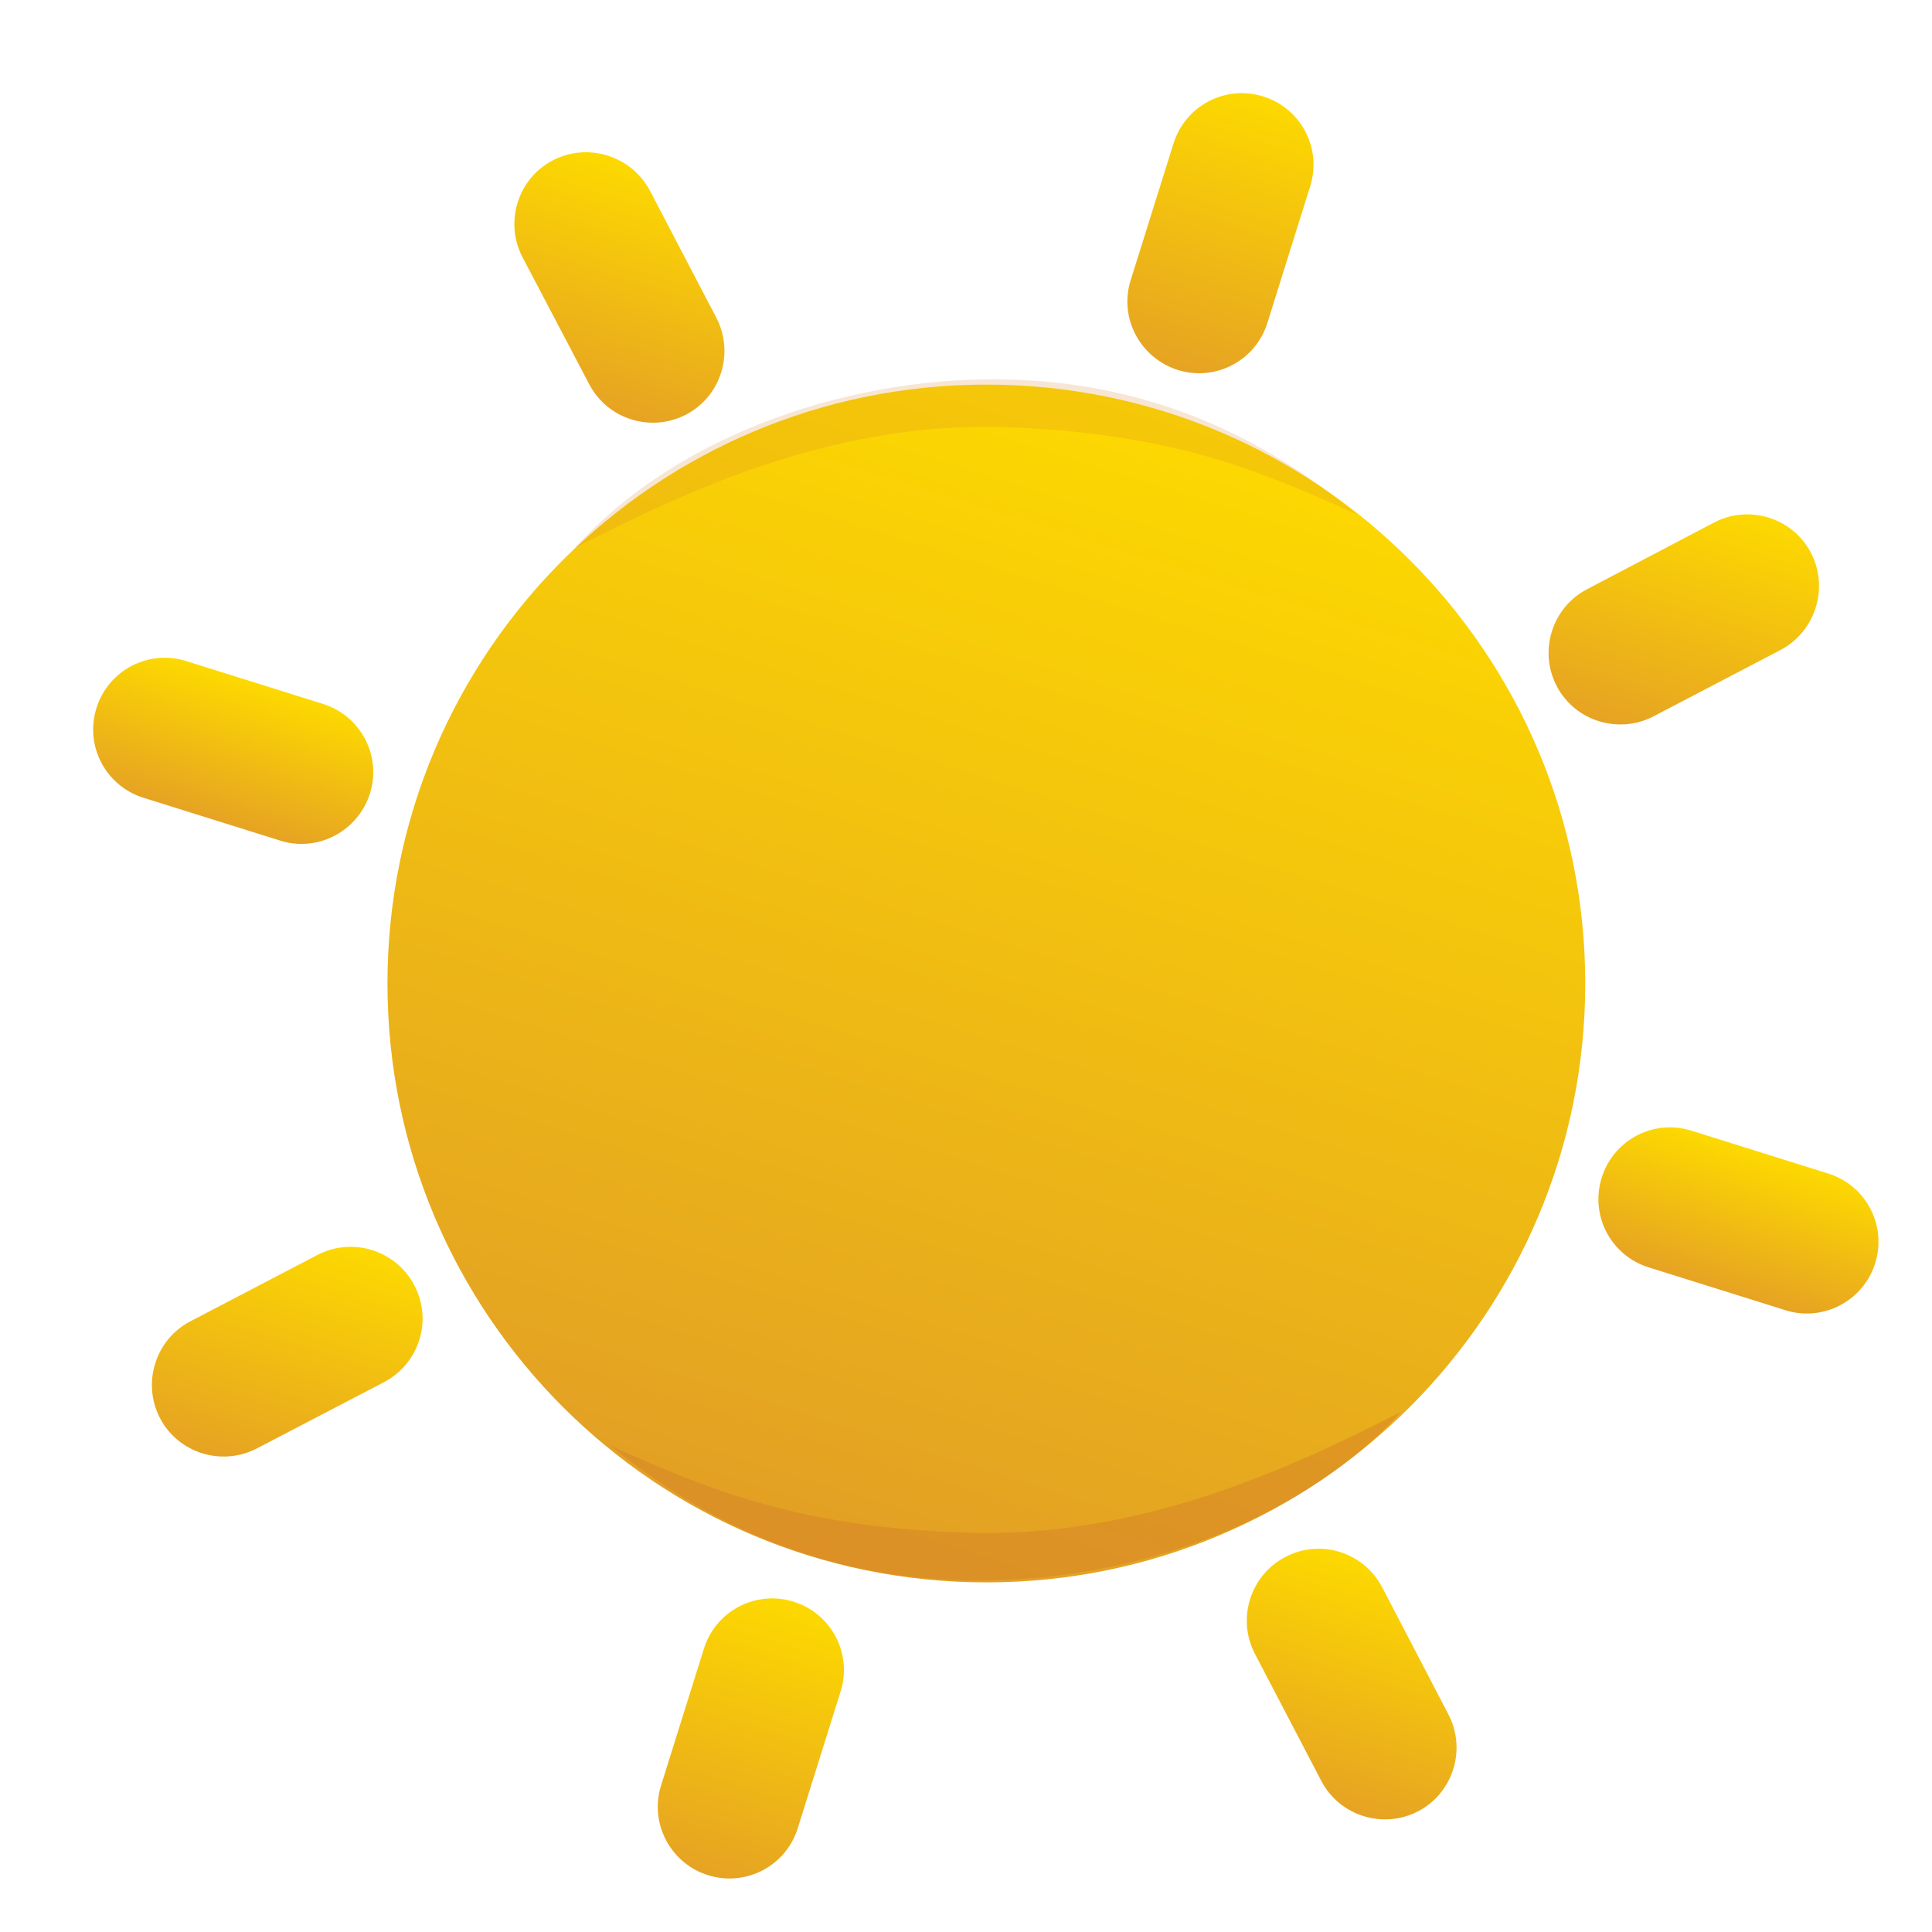
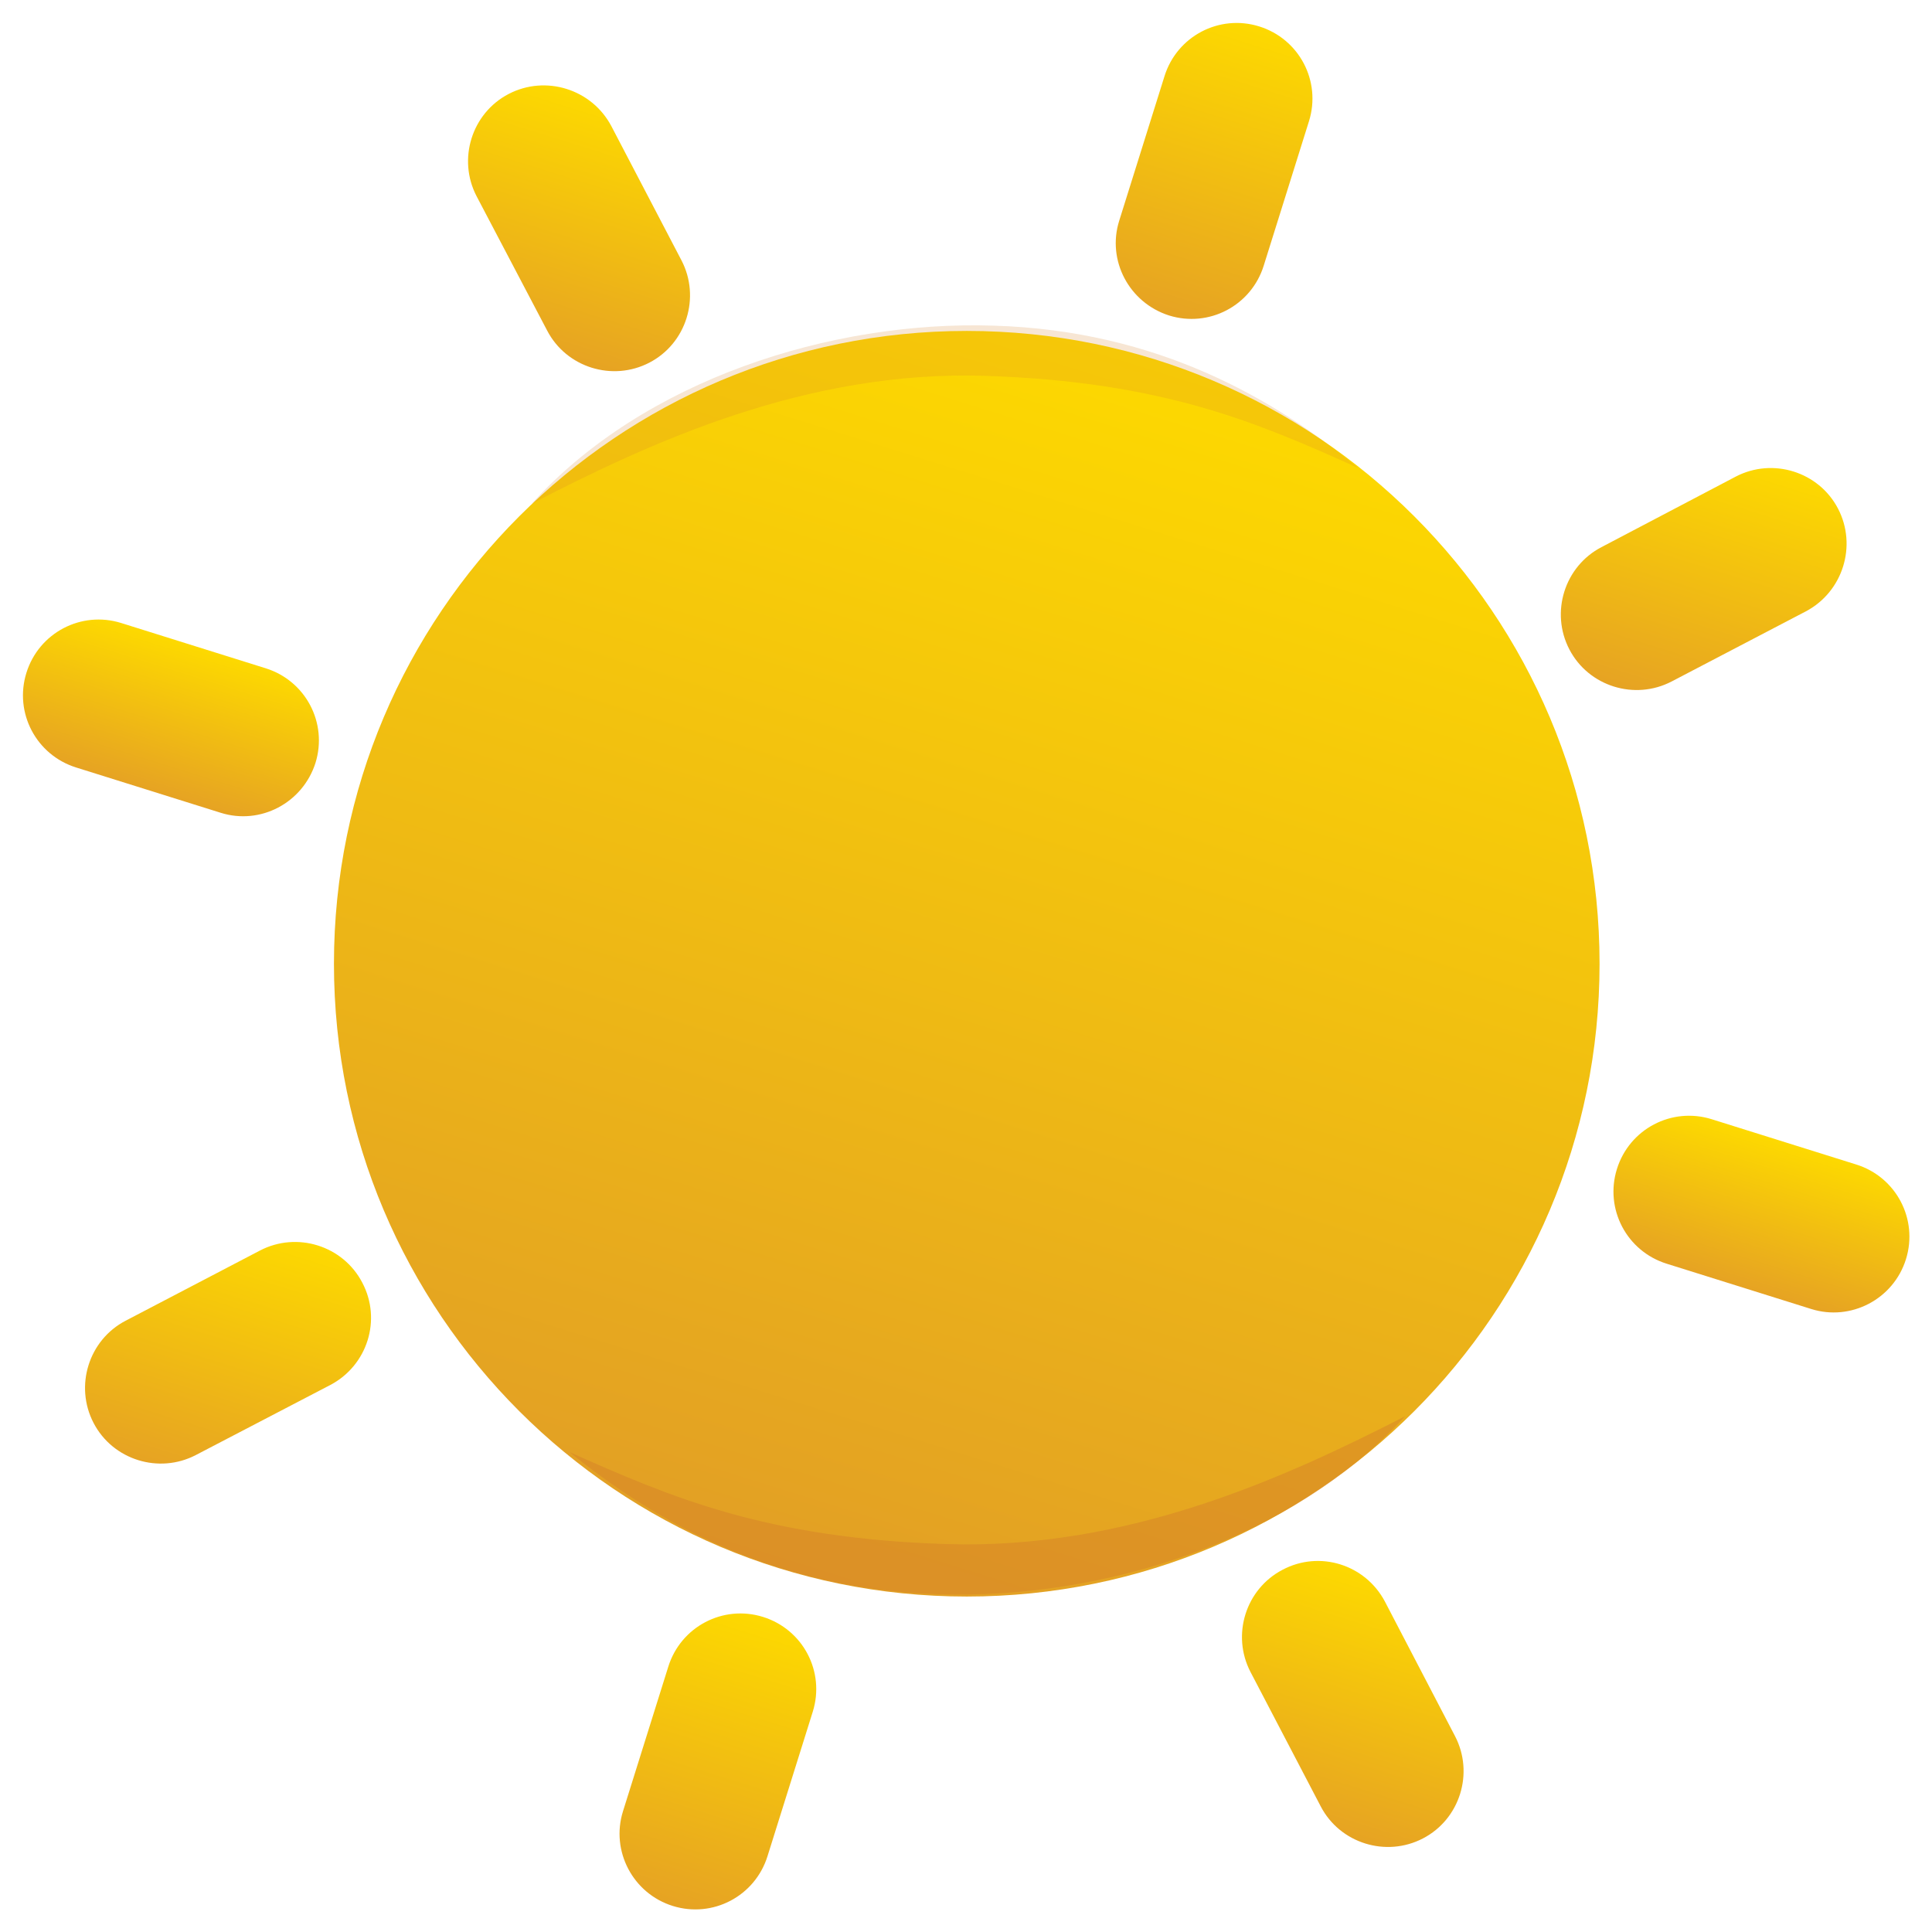
- <svg xmlns="http://www.w3.org/2000/svg" version="1.1" id="Layer_1" x="0px" y="0px" viewBox="-20 -20 541 541" style="enable-background:new 0 0 512 512;" xml:space="preserve">
+ <svg xmlns="http://www.w3.org/2000/svg" version="1.1" id="Layer_1" x="0px" y="0px" viewBox="0 0 512 512" style="enable-background:new 0 0 512 512;" xml:space="preserve">
  <style type="text/css">
	.st0{fill-rule:evenodd;clip-rule:evenodd;fill:url(#XMLID_2_);}
	.st1{fill-rule:evenodd;clip-rule:evenodd;fill:url(#XMLID_3_);}
	.st2{fill-rule:evenodd;clip-rule:evenodd;fill:url(#XMLID_4_);}
	.st3{fill-rule:evenodd;clip-rule:evenodd;fill:url(#XMLID_5_);}
	.st4{fill-rule:evenodd;clip-rule:evenodd;fill:url(#XMLID_6_);}
	.st5{fill-rule:evenodd;clip-rule:evenodd;fill:url(#XMLID_7_);}
	.st6{fill-rule:evenodd;clip-rule:evenodd;fill:url(#XMLID_8_);}
	.st7{fill-rule:evenodd;clip-rule:evenodd;fill:url(#XMLID_9_);}
	.st8{fill-rule:evenodd;clip-rule:evenodd;fill:url(#XMLID_10_);}
	.st9{opacity:0.5;fill:#D58128;}
	.st10{opacity:0.2;fill:#D58128;}
</style>
  <g id="XMLID_27_">
    <linearGradient id="XMLID_2_" gradientUnits="userSpaceOnUse" x1="261.034" y1="14.069" x2="261.034" y2="349.535" gradientTransform="matrix(0.9546 0.2978 -0.2978 0.9546 61.1308 4.1511)">
      <stop offset="0" style="stop-color:#FDD900" />
      <stop offset="1" style="stop-color:#E29F25" />
    </linearGradient>
    <circle id="XMLID_496_" class="st0" cx="256.2" cy="255.4" r="167.7" />
    <linearGradient id="XMLID_3_" gradientUnits="userSpaceOnUse" x1="417.153" y1="-7.999" x2="417.153" y2="60.525" gradientTransform="matrix(0.9546 0.2978 -0.2978 0.9546 61.1308 4.1511)">
      <stop offset="0" style="stop-color:#FDD900" />
      <stop offset="1" style="stop-color:#E6A323" />
    </linearGradient>
    <path id="XMLID_495_" class="st1" d="M487.1,134.8c-5.1-9.8-17.3-13.6-27.1-8.5L424.4,145c-9.8,5.1-13.6,17.3-8.5,27.1   c5.1,9.8,17.3,13.6,27.1,8.5l35.6-18.6C488.4,156.8,492.2,144.6,487.1,134.8z" />
    <linearGradient id="XMLID_4_" gradientUnits="userSpaceOnUse" x1="104.916" y1="304.238" x2="104.916" y2="372.762" gradientTransform="matrix(0.9546 0.2978 -0.2978 0.9546 61.1308 4.1511)">
      <stop offset="0" style="stop-color:#FDD900" />
      <stop offset="1" style="stop-color:#E6A323" />
    </linearGradient>
    <path id="XMLID_494_" class="st2" d="M96,339.9c-5.1-9.8-17.3-13.6-27.1-8.5l-35.6,18.6c-9.8,5.1-13.6,17.3-8.5,27.1   c5.1,9.8,17.3,13.6,27.1,8.5L87.6,367C97.4,361.8,101.2,349.7,96,339.9z" />
    <linearGradient id="XMLID_5_" gradientUnits="userSpaceOnUse" x1="481.814" y1="162.293" x2="481.814" y2="202.432" gradientTransform="matrix(0.9546 0.2978 -0.2978 0.9546 61.1308 4.1511)">
      <stop offset="0" style="stop-color:#FDD900" />
      <stop offset="1" style="stop-color:#E6A323" />
    </linearGradient>
    <path id="XMLID_492_" class="st3" d="M505.1,333.7c3.3-10.6-2.6-21.8-13.2-25.1l-38.3-12c-10.6-3.3-21.8,2.6-25.1,13.2   c-3.3,10.6,2.6,21.8,13.2,25.1l38.3,12C490.5,350.2,501.8,344.3,505.1,333.7z" />
    <linearGradient id="XMLID_6_" gradientUnits="userSpaceOnUse" x1="40.254" y1="162.331" x2="40.254" y2="202.47" gradientTransform="matrix(0.9546 0.2978 -0.2978 0.9546 61.1308 4.1511)">
      <stop offset="0" style="stop-color:#FDD900" />
      <stop offset="1" style="stop-color:#E6A323" />
    </linearGradient>
    <path id="XMLID_491_" class="st4" d="M83.6,202.2c3.3-10.6-2.6-21.8-13.2-25.1l-38.3-12c-10.6-3.3-21.8,2.6-25.1,13.2   c-3.3,10.6,2.6,21.8,13.2,25.1l38.3,12C69,218.7,80.2,212.8,83.6,202.2z" />
    <linearGradient id="XMLID_7_" gradientUnits="userSpaceOnUse" x1="104.916" y1="-7.999" x2="104.916" y2="60.525" gradientTransform="matrix(0.9546 0.2978 -0.2978 0.9546 61.1308 4.1511)">
      <stop offset="0" style="stop-color:#FDD900" />
      <stop offset="1" style="stop-color:#E6A323" />
    </linearGradient>
    <path id="XMLID_489_" class="st5" d="M134.8,24.9c-9.8,5.1-13.6,17.3-8.5,27.1L145,87.6c5.1,9.8,17.3,13.6,27.1,8.5   c9.8-5.1,13.6-17.3,8.5-27.1l-18.6-35.6C156.8,23.6,144.6,19.8,134.8,24.9z" />
    <linearGradient id="XMLID_8_" gradientUnits="userSpaceOnUse" x1="417.153" y1="304.238" x2="417.153" y2="372.762" gradientTransform="matrix(0.9546 0.2978 -0.2978 0.9546 61.1308 4.1511)">
      <stop offset="0" style="stop-color:#FDD900" />
      <stop offset="1" style="stop-color:#E6A323" />
    </linearGradient>
    <path id="XMLID_477_" class="st6" d="M339.9,416c-9.8,5.1-13.6,17.3-8.5,27.1l18.6,35.6c5.1,9.8,17.3,13.6,27.1,8.5   c9.8-5.1,13.6-17.3,8.5-27.1L367,424.4C361.8,414.6,349.7,410.8,339.9,416z" />
    <linearGradient id="XMLID_9_" gradientUnits="userSpaceOnUse" x1="261.053" y1="363.023" x2="261.053" y2="443.3" gradientTransform="matrix(0.9546 0.2978 -0.2978 0.9546 61.1308 4.1511)">
      <stop offset="0" style="stop-color:#FDD900" />
      <stop offset="1" style="stop-color:#E6A323" />
    </linearGradient>
    <path id="XMLID_475_" class="st7" d="M178.3,505.1c10.6,3.3,21.8-2.6,25.1-13.2l12-38.3c3.3-10.6-2.6-21.8-13.2-25.1   c-10.6-3.3-21.8,2.6-25.1,13.2l-12,38.3C161.8,490.5,167.7,501.8,178.3,505.1z" />
    <linearGradient id="XMLID_10_" gradientUnits="userSpaceOnUse" x1="261.015" y1="-78.537" x2="261.015" y2="1.74" gradientTransform="matrix(0.9546 0.2978 -0.2978 0.9546 61.1308 4.1511)">
      <stop offset="0" style="stop-color:#FDD900" />
      <stop offset="1" style="stop-color:#E6A323" />
    </linearGradient>
    <path id="XMLID_474_" class="st8" d="M309.8,83.6c10.6,3.3,21.8-2.6,25.1-13.2l12-38.3c3.3-10.6-2.6-21.8-13.2-25.1   s-21.8,2.6-25.1,13.2l-12,38.3C293.3,69,299.2,80.2,309.8,83.6z" />
    <path id="XMLID_470_" class="st9" d="M248.7,422.5c43.6,1.4,93.8-14.3,123.7-47.2c-31.8,16.3-73.6,35.4-121.5,33.9   c-47.9-1.5-73.3-12.5-100-24.4C173.1,402.8,204.5,421.1,248.7,422.5z" />
    <path id="XMLID_469_" class="st10" d="M263.3,86.3c-43.1-1.4-92.8,14.4-122.4,47.2c31.5-16.3,72.8-35.4,120.1-33.9   c47.3,1.5,72.5,12.5,98.9,24.4C338,105.9,307,87.6,263.3,86.3z" />
  </g>
</svg>
